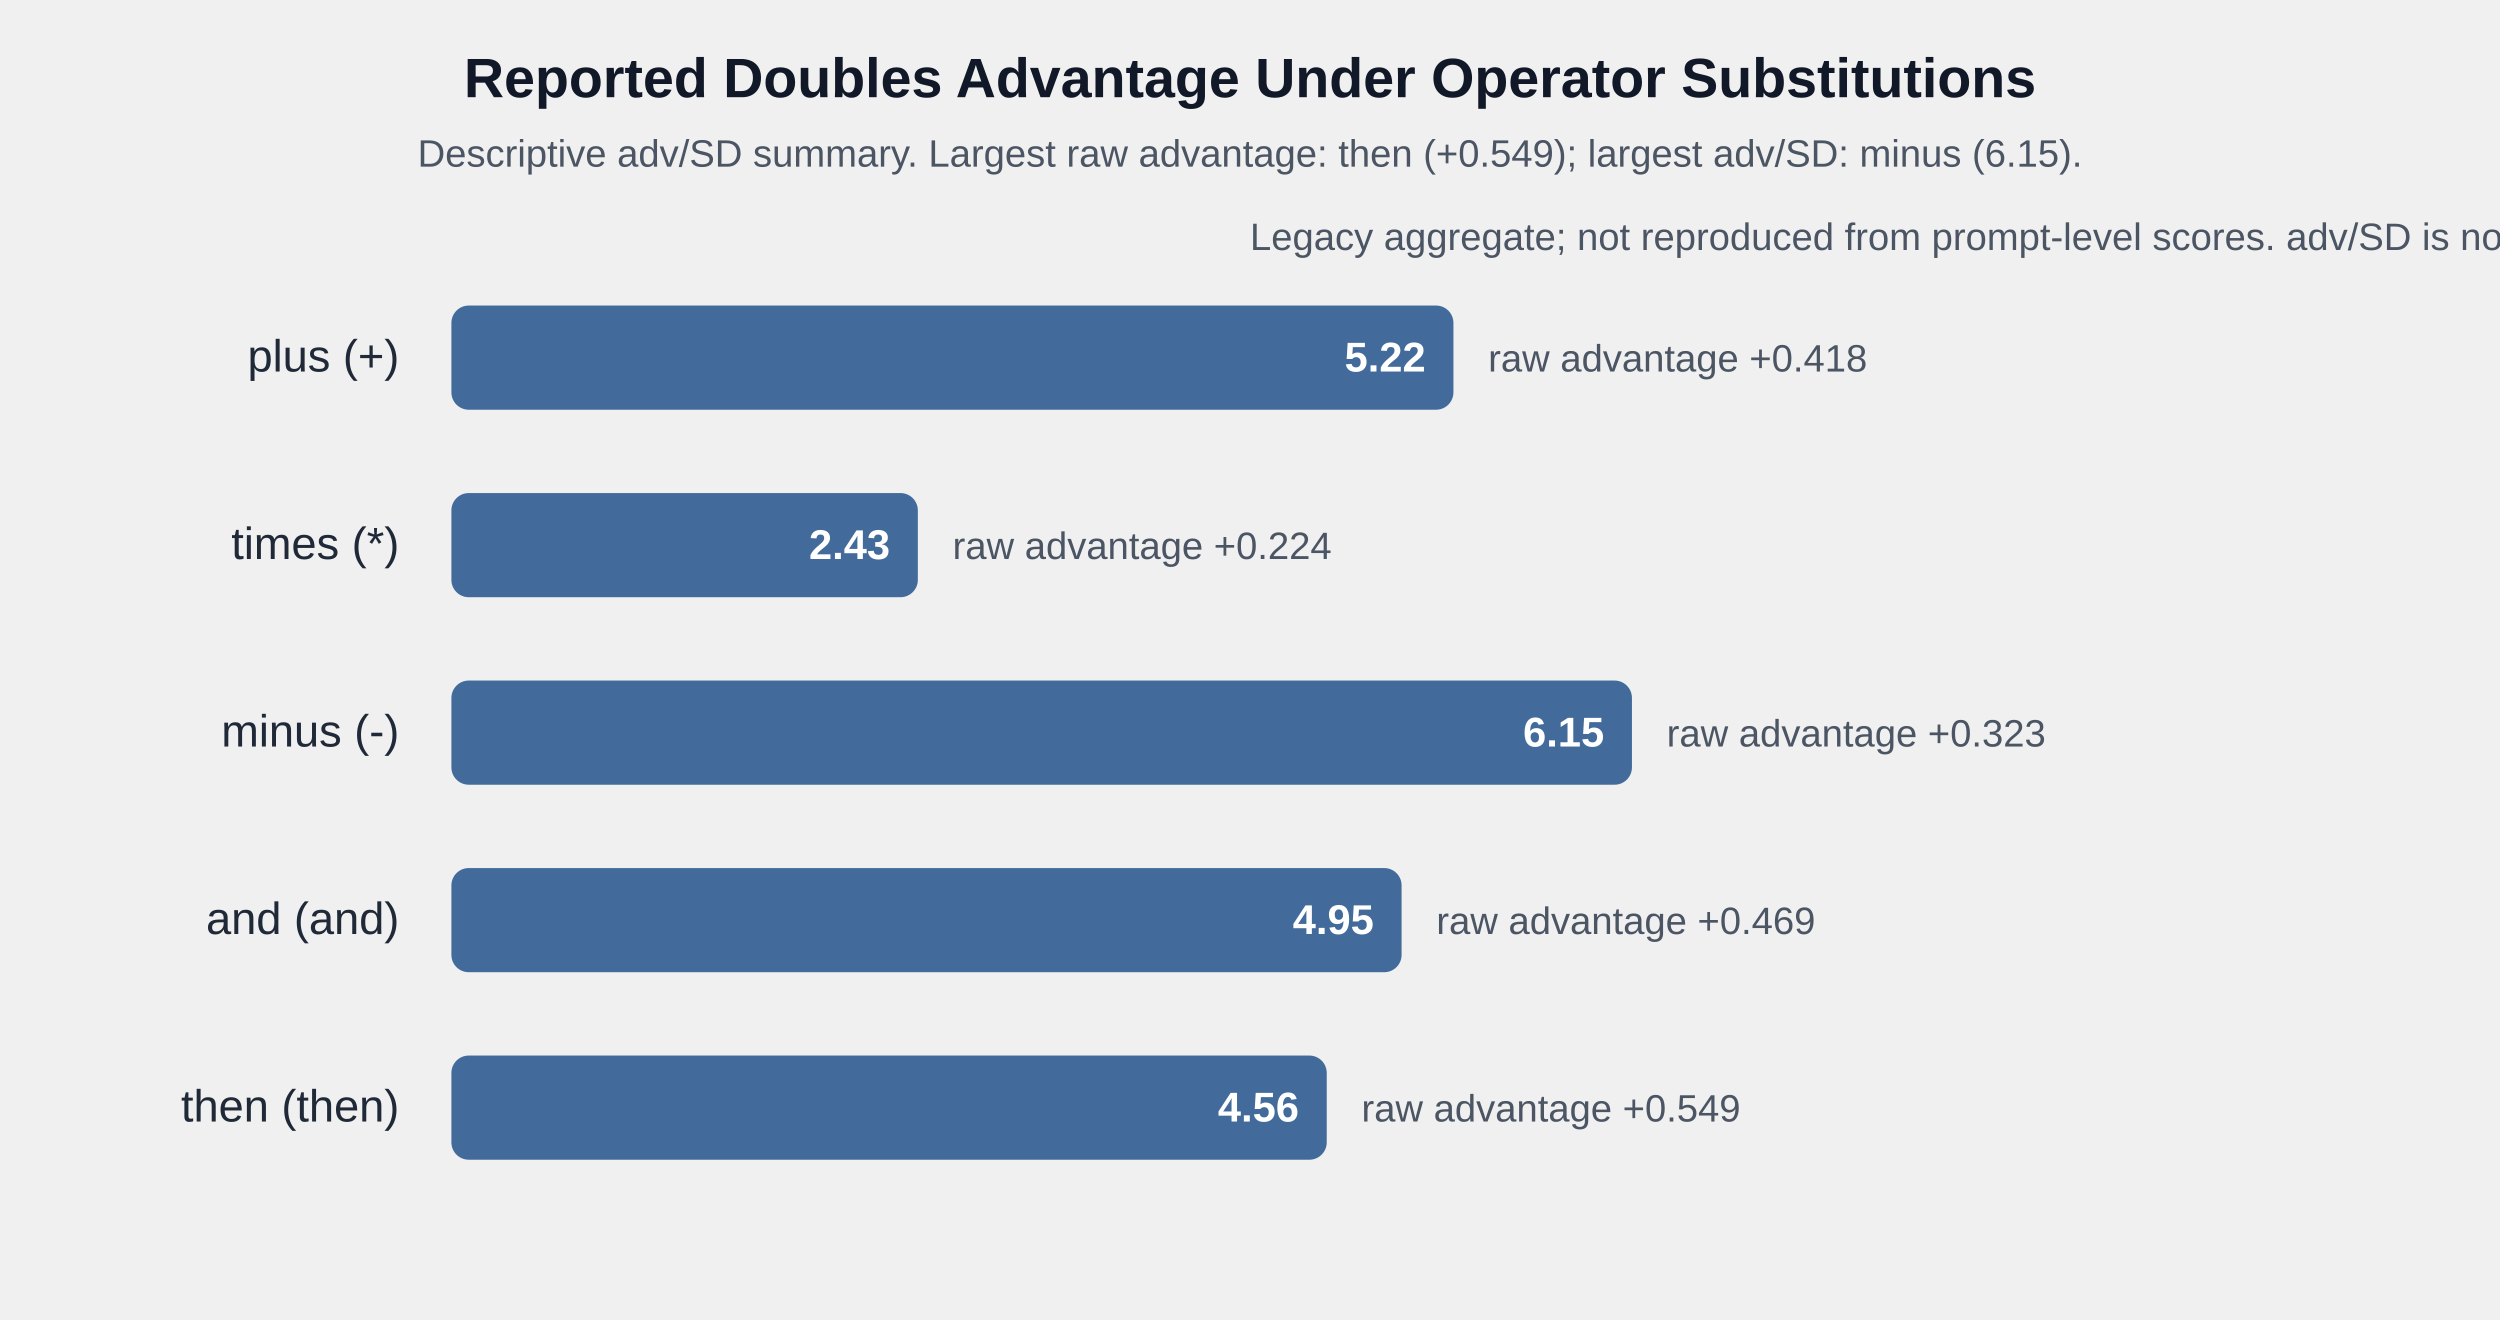
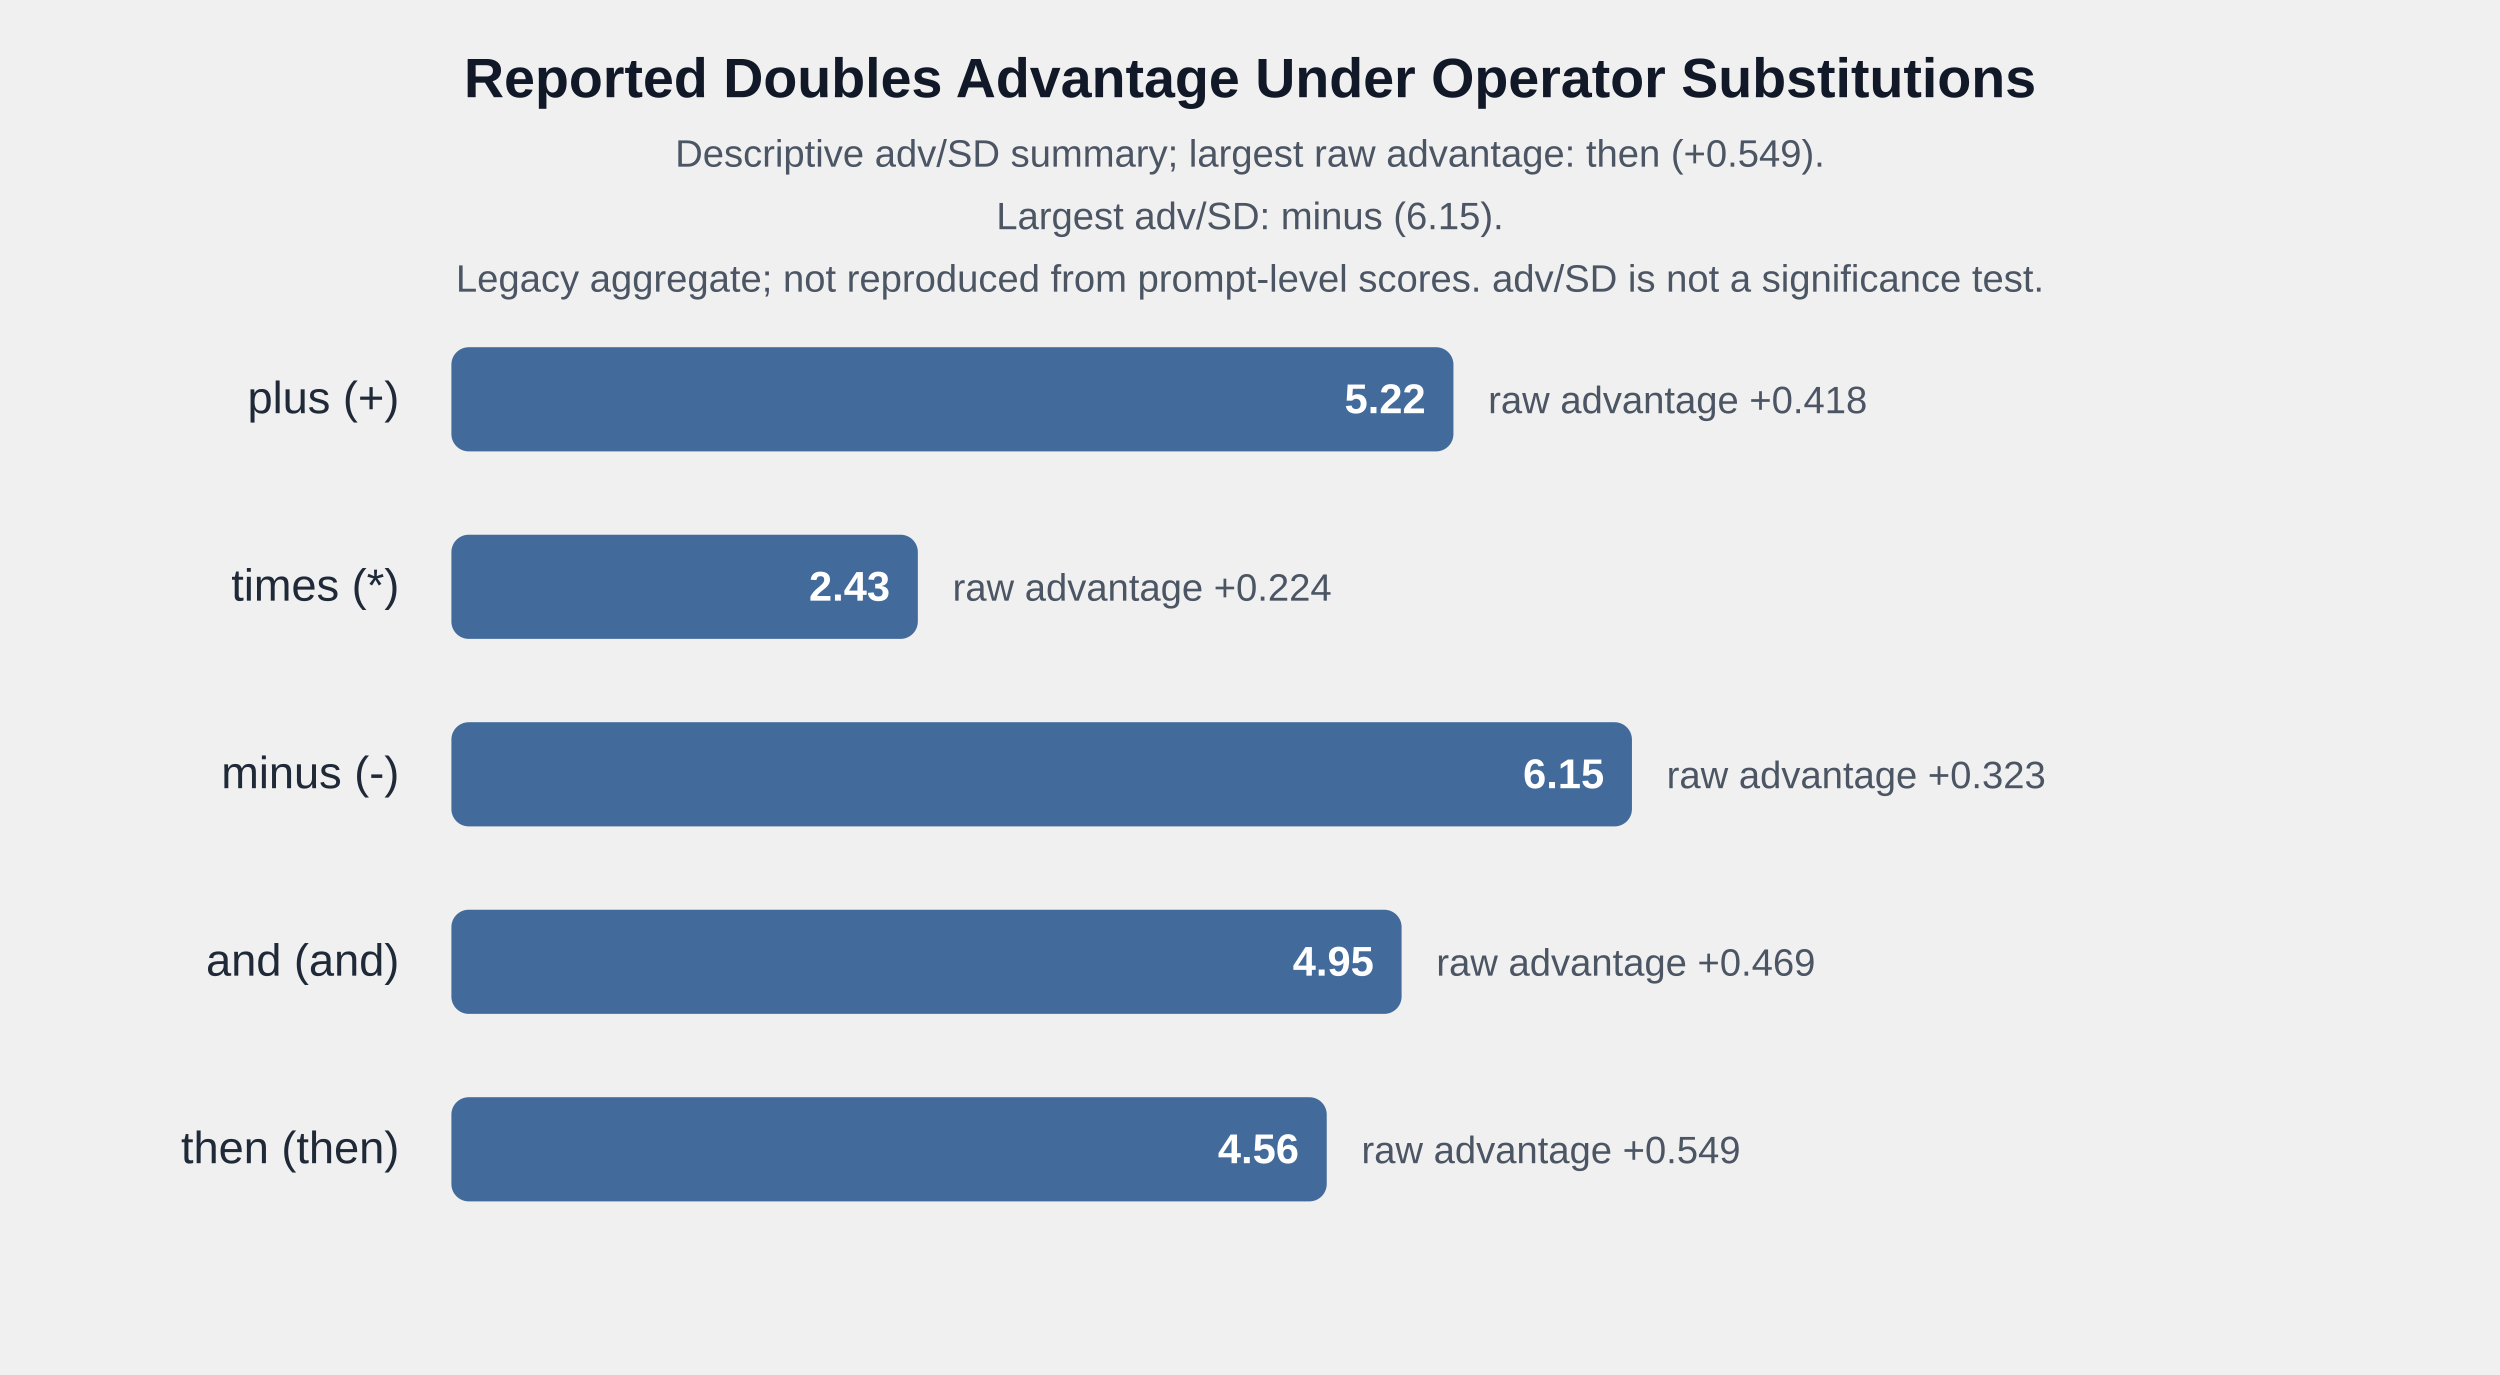
- <svg xmlns="http://www.w3.org/2000/svg" viewBox="0 0 720 380" width="720" height="380" style="background:#fff;font-family:Arial,sans-serif">
+ <svg xmlns="http://www.w3.org/2000/svg" viewBox="0 0 720 396" width="720" height="396" style="background:#fff;font-family:Arial,sans-serif">
  <style>.title{font-size:16px;font-weight:bold;fill:#111827}.subtitle{font-size:11px;fill:#4b5563}.label{font-size:13px;fill:#1f2937}.bar{font-size:12px;font-weight:bold;fill:#fff}.value{font-size:11px;fill:#4b5563}</style>
  <text x="360.0" y="28" text-anchor="middle" class="title">Reported Doubles Advantage Under Operator Substitutions</text>
-   <text x="360.0" y="48" text-anchor="middle" class="subtitle">Descriptive adv/SD summary. Largest raw advantage: then (+0.549); largest adv/SD: minus (6.15).</text>
-   <text x="360" y="72" class="subtitle">Legacy aggregate; not reproduced from prompt-level scores. adv/SD is not a significance test.</text>
-   <text x="115" y="107.0" text-anchor="end" class="label">plus (+)</text>
-   <rect x="130" y="88" width="288.59" height="30" fill="#426b9b" rx="5" />
-   <text x="410.59" y="107.0" text-anchor="end" class="bar">5.22</text>
-   <text x="428.59" y="107.0" class="value">raw advantage +0.418</text>
-   <text x="115" y="161.0" text-anchor="end" class="label">times (*)</text>
-   <rect x="130" y="142" width="134.34" height="30" fill="#426b9b" rx="5" />
-   <text x="256.34" y="161.0" text-anchor="end" class="bar">2.43</text>
-   <text x="274.34" y="161.0" class="value">raw advantage +0.224</text>
-   <text x="115" y="215.0" text-anchor="end" class="label">minus (-)</text>
-   <rect x="130" y="196" width="340.00" height="30" fill="#426b9b" rx="5" />
-   <text x="462.00" y="215.0" text-anchor="end" class="bar">6.15</text>
-   <text x="480.00" y="215.0" class="value">raw advantage +0.323</text>
-   <text x="115" y="269.0" text-anchor="end" class="label">and (and)</text>
-   <rect x="130" y="250" width="273.66" height="30" fill="#426b9b" rx="5" />
-   <text x="395.66" y="269.0" text-anchor="end" class="bar">4.95</text>
-   <text x="413.66" y="269.0" class="value">raw advantage +0.469</text>
-   <text x="115" y="323.0" text-anchor="end" class="label">then (then)</text>
-   <rect x="130" y="304" width="252.10" height="30" fill="#426b9b" rx="5" />
-   <text x="374.10" y="323.0" text-anchor="end" class="bar">4.56</text>
-   <text x="392.10" y="323.0" class="value">raw advantage +0.549</text>
+   <text x="360.0" y="48" text-anchor="middle" class="subtitle">Descriptive adv/SD summary; largest raw advantage: then (+0.549).</text>
+   <text x="360.0" y="66" text-anchor="middle" class="subtitle">Largest adv/SD: minus (6.15).</text>
+   <text x="360.0" y="84" text-anchor="middle" class="subtitle">Legacy aggregate; not reproduced from prompt-level scores. adv/SD is not a significance test.</text>
+   <text x="115" y="119.0" text-anchor="end" class="label">plus (+)</text>
+   <rect x="130" y="100" width="288.59" height="30" fill="#426b9b" rx="5" />
+   <text x="410.59" y="119.0" text-anchor="end" class="bar">5.22</text>
+   <text x="428.59" y="119.0" class="value">raw advantage +0.418</text>
+   <text x="115" y="173.0" text-anchor="end" class="label">times (*)</text>
+   <rect x="130" y="154" width="134.34" height="30" fill="#426b9b" rx="5" />
+   <text x="256.34" y="173.0" text-anchor="end" class="bar">2.43</text>
+   <text x="274.34" y="173.0" class="value">raw advantage +0.224</text>
+   <text x="115" y="227.0" text-anchor="end" class="label">minus (-)</text>
+   <rect x="130" y="208" width="340.00" height="30" fill="#426b9b" rx="5" />
+   <text x="462.00" y="227.0" text-anchor="end" class="bar">6.15</text>
+   <text x="480.00" y="227.0" class="value">raw advantage +0.323</text>
+   <text x="115" y="281.0" text-anchor="end" class="label">and (and)</text>
+   <rect x="130" y="262" width="273.66" height="30" fill="#426b9b" rx="5" />
+   <text x="395.66" y="281.0" text-anchor="end" class="bar">4.95</text>
+   <text x="413.66" y="281.0" class="value">raw advantage +0.469</text>
+   <text x="115" y="335.0" text-anchor="end" class="label">then (then)</text>
+   <rect x="130" y="316" width="252.10" height="30" fill="#426b9b" rx="5" />
+   <text x="374.10" y="335.0" text-anchor="end" class="bar">4.56</text>
+   <text x="392.10" y="335.0" class="value">raw advantage +0.549</text>
</svg>
